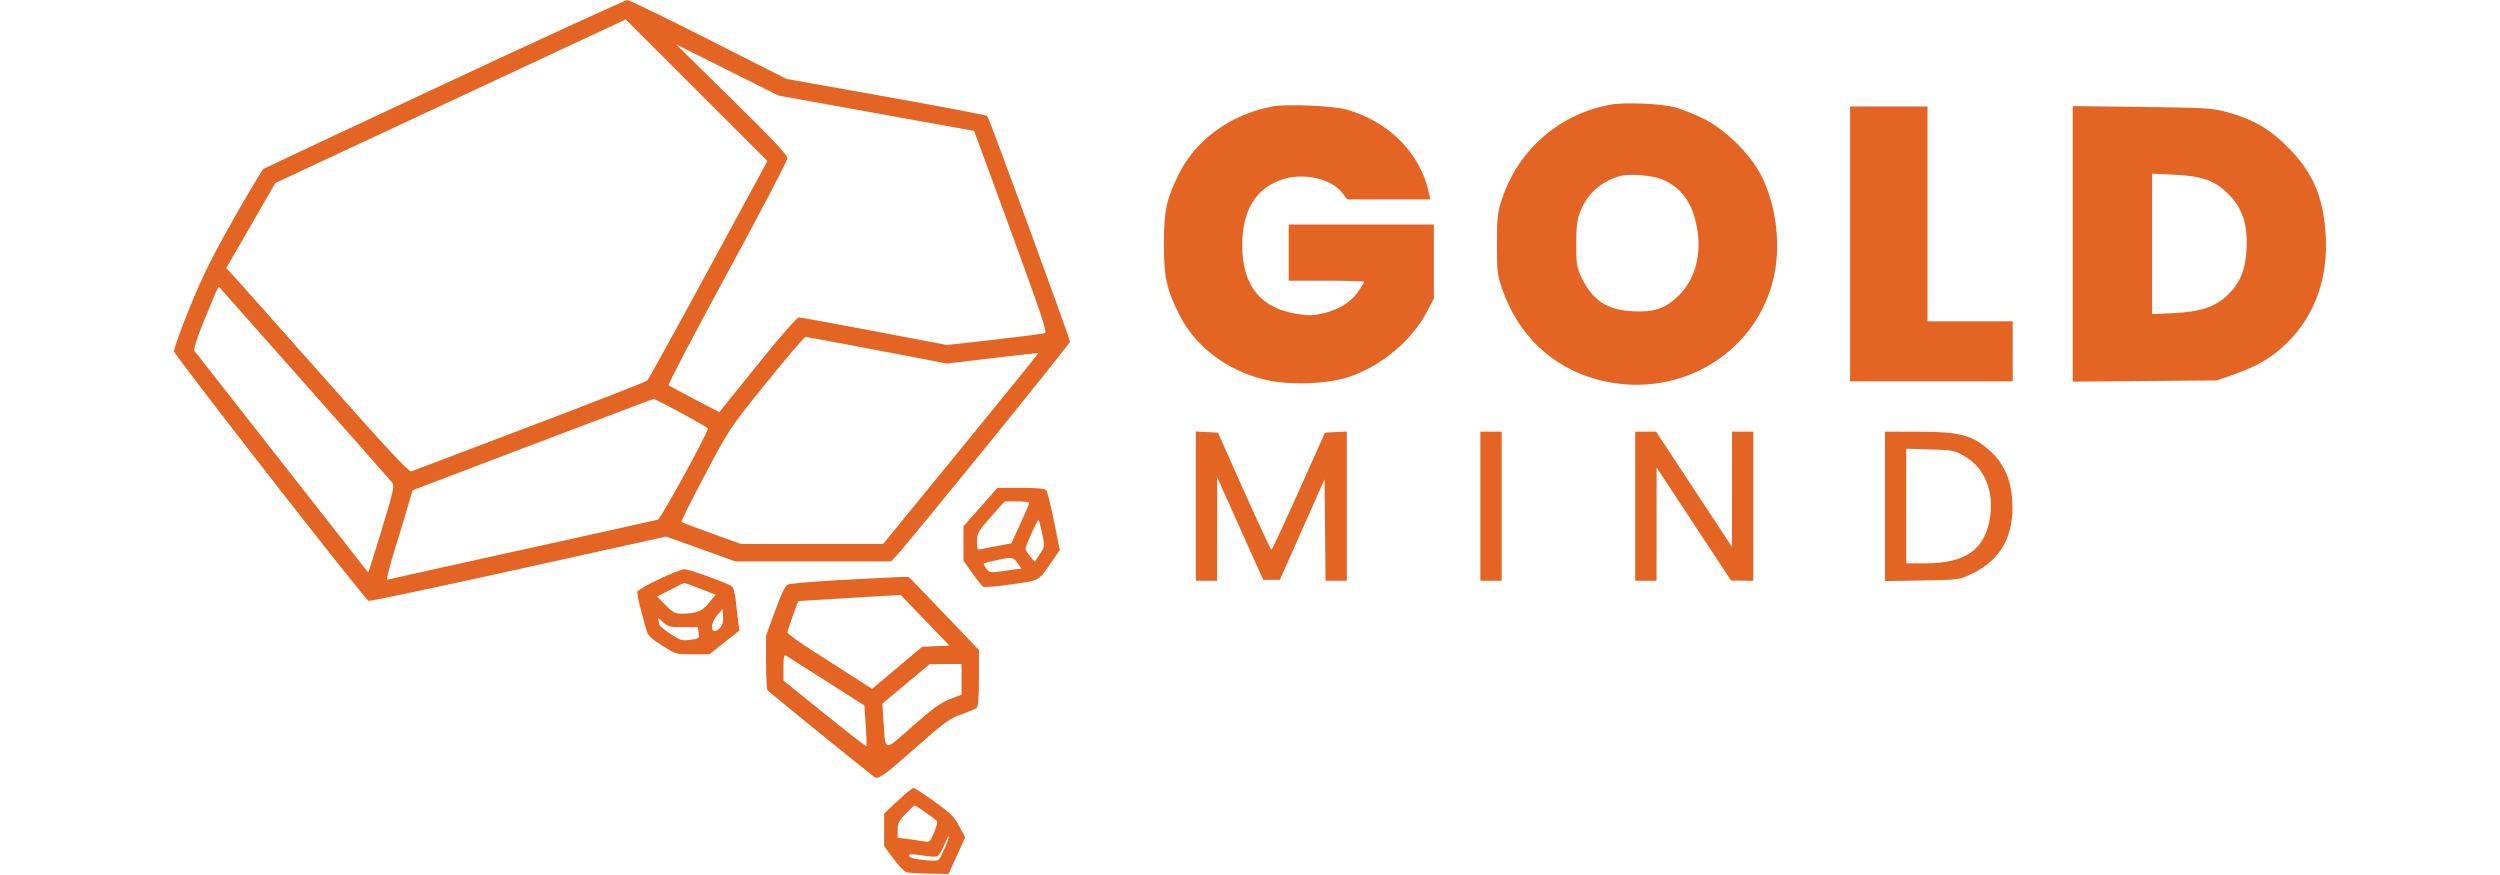
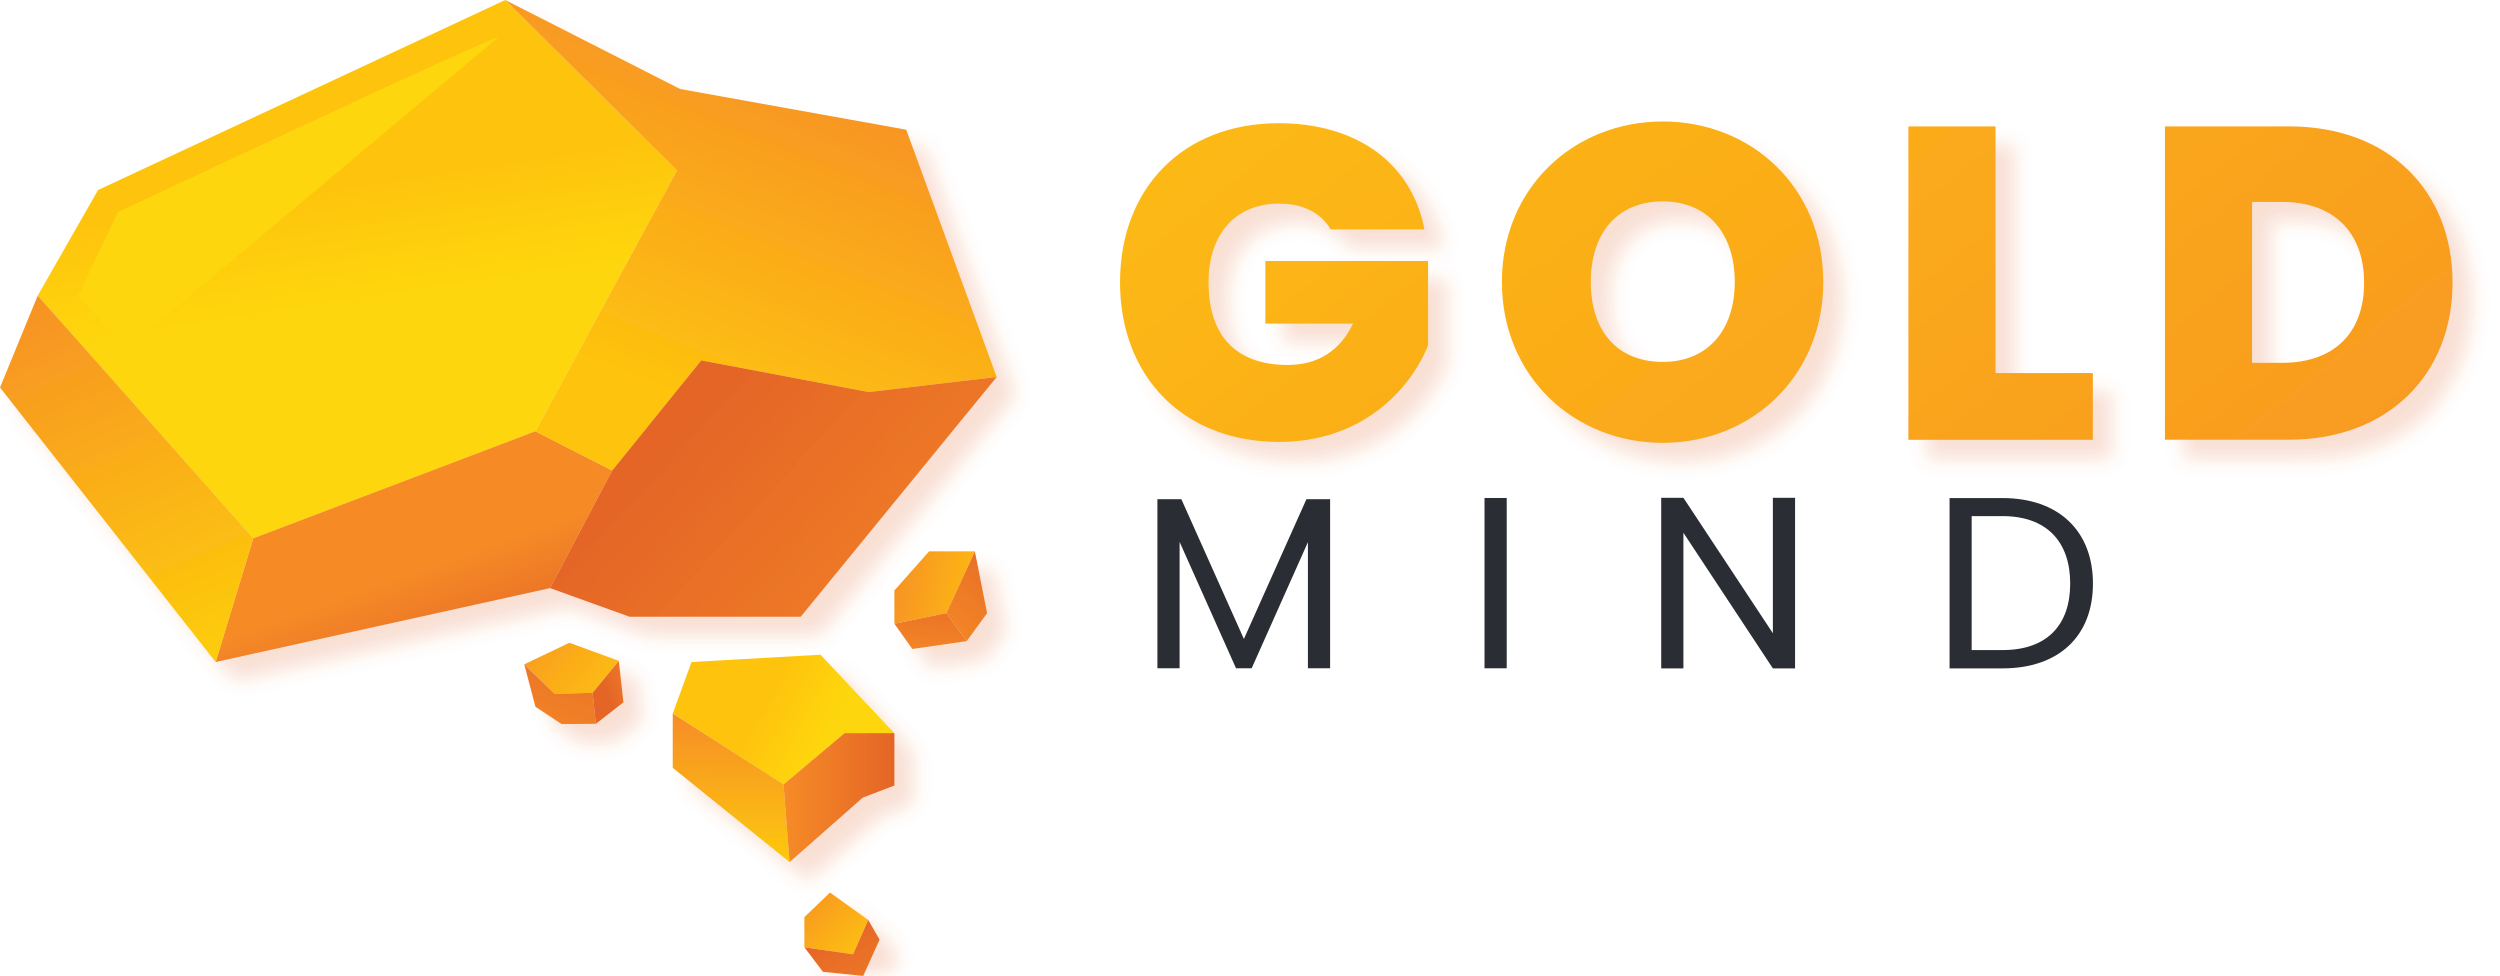
- <svg xmlns="http://www.w3.org/2000/svg" width="160" height="56" viewBox="0 0 160 65.036" version="1.1">
-   <path d="" stroke="none" fill="#e86424" fill-rule="evenodd" stroke-width="0.144" />
-   <path d="M20.144 6.229C12.824 9.65 6.762 12.495 6.674 12.552c-0.088 0.057 -1.074 1.707 -2.19 3.668 -1.582 2.779 -2.302 4.227 -3.264 6.572C0.541 24.446 0.005 25.941 0.028 26.113c0.045 0.323 14.151 18.415 14.461 18.547 0.095 0.04 5.11 -1.019 11.145 -2.354l10.972 -2.427 2.573 0.924 2.573 0.924h11.575l0.373 -0.396C54.655 40.317 66.619 25.565 66.619 25.402c0 -0.247 -6.008 -16.648 -6.149 -16.786 -0.06 -0.059 -3.444 -0.702 -7.52 -1.429l-7.41 -1.322 -5.784 -2.933c-3.181 -1.613 -5.9 -2.931 -6.043 -2.928 -0.143 0.002 -6.249 2.803 -13.569 6.224m0.432 1.295L7.554 13.604l-1.822 3.162L3.91 19.928l0.471 0.504c0.259 0.277 3.302 3.697 6.763 7.6 4.847 5.468 6.346 7.075 6.531 7 0.132 -0.053 4.092 -1.557 8.8 -3.341 4.709 -1.784 8.634 -3.316 8.724 -3.403 0.09 -0.087 2.136 -3.795 4.547 -8.239l4.384 -8.08L38.863 6.707l-5.266 -5.263L20.576 7.524m20.906 -0.157c3.078 3.025 4.142 4.156 4.137 4.4 -0.004 0.18 -2.017 4.026 -4.475 8.546 -2.457 4.52 -4.416 8.264 -4.353 8.319 0.064 0.055 0.936 0.528 1.939 1.051l1.824 0.95 2.834 -3.518C45.168 24.906 46.318 23.597 46.478 23.597c0.141 0 2.674 0.46 5.63 1.023l5.374 1.023 3.525 -0.398c1.939 -0.219 3.625 -0.436 3.747 -0.483 0.182 -0.071 -0.265 -1.413 -2.518 -7.559L59.496 9.73 52.23 8.417l-7.266 -1.313 -3.813 -1.905 -3.813 -1.905 4.143 4.072m65.329 0.408c-3.782 0.679 -6.847 3.329 -8.067 6.974 -0.351 1.048 -0.385 1.351 -0.388 3.381 -0.003 2.077 0.024 2.309 0.399 3.381 1.189 3.399 3.656 5.754 6.997 6.68 5.791 1.605 11.641 -1.647 13.109 -7.286 0.637 -2.445 0.307 -5.517 -0.837 -7.811 -0.806 -1.615 -2.716 -3.499 -4.356 -4.295 -0.673 -0.327 -1.612 -0.697 -2.086 -0.823 -1.033 -0.274 -3.735 -0.388 -4.772 -0.201m-25.118 0.135c-3.083 0.562 -5.732 2.473 -6.993 5.046 -0.911 1.859 -1.099 2.743 -1.099 5.175 0 2.432 0.188 3.316 1.099 5.175 1.18 2.408 3.559 4.233 6.399 4.912 1.844 0.44 4.659 0.343 6.311 -0.218 2.36 -0.802 4.626 -2.701 5.732 -4.807l0.527 -1.002V16.691h-10.791v4.173h2.806c1.543 0 2.806 0.037 2.806 0.082 0 0.045 -0.189 0.357 -0.42 0.693 -0.555 0.806 -1.401 1.347 -2.551 1.631 -0.789 0.195 -1.109 0.205 -2.007 0.066C80.769 22.908 79.424 21.224 79.424 18.212c0 -2.649 1.068 -4.32 3.148 -4.925 1.538 -0.447 3.515 0.036 4.287 1.048l0.369 0.484h6.176l-0.101 -0.468c-0.643 -2.98 -2.995 -5.347 -6.181 -6.22 -1 -0.274 -4.389 -0.414 -5.43 -0.224M124.604 18.129v10.216h12.086v-4.46h-6.331V7.914h-5.755v10.216m16.547 -0.004v10.239l5.36 -0.046 5.36 -0.046 1.302 -0.455c1.73 -0.604 2.89 -1.305 3.983 -2.406 2.031 -2.046 2.998 -4.815 2.793 -8.002 -0.181 -2.82 -0.968 -4.627 -2.821 -6.48 -1.384 -1.384 -2.581 -2.07 -4.546 -2.607 -1.047 -0.286 -1.572 -0.317 -6.287 -0.375L141.151 7.886v10.239M107.554 13.074c-1.388 0.365 -2.46 1.296 -2.977 2.584 -0.274 0.682 -0.328 1.088 -0.33 2.471 -0.002 1.483 0.036 1.737 0.37 2.446 0.816 1.733 1.89 2.453 3.819 2.56 1.598 0.088 2.446 -0.202 3.439 -1.176 1.256 -1.233 1.741 -3.18 1.306 -5.248 -0.362 -1.722 -1.129 -2.751 -2.51 -3.364 -0.683 -0.304 -2.421 -0.455 -3.118 -0.272M147.05 18.129v5.22l1.619 -0.076c1.942 -0.091 3.021 -0.445 3.942 -1.295 0.94 -0.866 1.367 -1.866 1.455 -3.404 0.105 -1.848 -0.281 -3.064 -1.304 -4.107 -1.026 -1.045 -1.958 -1.383 -4.093 -1.483l-1.619 -0.076V18.129M3.092 21.819c-1.25 2.967 -1.663 4.112 -1.542 4.267 0.074 0.095 3.003 3.831 6.508 8.302 3.505 4.471 6.385 8.146 6.4 8.166 0.015 0.02 0.469 -1.418 1.008 -3.195 0.865 -2.848 0.957 -3.262 0.779 -3.486 -0.111 -0.14 -3.045 -3.461 -6.52 -7.38 -3.475 -3.919 -6.336 -7.149 -6.359 -7.177 -0.022 -0.028 -0.146 0.198 -0.275 0.504m40.97 6.62c-2.741 3.395 -2.752 3.412 -4.569 6.846 -1.002 1.894 -1.791 3.473 -1.755 3.509 0.037 0.037 1.05 0.42 2.251 0.852l2.185 0.786 5.279 -0.002 5.279 -0.002 5.786 -7.078c3.182 -3.893 5.772 -7.091 5.755 -7.106 -0.017 -0.016 -1.549 0.152 -3.405 0.374l-3.374 0.403 -5.187 -0.989c-2.853 -0.544 -5.257 -0.99 -5.343 -0.992 -0.086 -0.001 -1.393 1.529 -2.904 3.401m-17.378 4.605 -8.927 3.392 -0.318 1.099c-0.175 0.604 -0.633 2.113 -1.018 3.353 -0.384 1.24 -0.627 2.229 -0.539 2.198 0.088 -0.031 4.596 -1.032 10.017 -2.225s9.964 -2.201 10.096 -2.24c0.211 -0.062 3.719 -6.46 3.715 -6.775 -0.001 -0.101 -3.892 -2.215 -4.045 -2.198 -0.03 0.003 -4.072 1.532 -8.982 3.398M75.971 37.619V43.165h1.583l0.003 -3.849 0.003 -3.849 1.709 3.813 1.709 3.813h1.242l1.66 -3.733 1.66 -3.733 0.038 3.769 0.038 3.769H87.194v-11.094l-0.81 0.043 -0.81 0.043 -1.949 4.353c-1.072 2.394 -1.987 4.353 -2.035 4.353 -0.047 0 -0.96 -1.959 -2.029 -4.353l-1.944 -4.353 -0.823 -0.043 -0.823 -0.043v5.547m21.151 0.007V43.165h1.583v-11.079h-1.583v5.54m11.511 0V43.165h1.583l0.003 -4.209 0.003 -4.209 2.767 4.202 2.767 4.202 0.827 0.007L117.41 43.165v-11.079h-1.583l-0.002 4.281 -0.002 4.281 -2.819 -4.281L110.184 32.086H108.633v5.54m18.561 0.013v5.553l2.77 -0.049c2.765 -0.049 2.771 -0.05 3.705 -0.501 2.168 -1.047 3.148 -2.84 2.985 -5.463 -0.094 -1.509 -0.603 -2.685 -1.542 -3.564 -1.365 -1.277 -2.259 -1.524 -5.508 -1.527L127.194 32.086v5.553m1.583 -0.028V41.871h1.413c2.958 0 4.387 -0.983 4.795 -3.3 0.355 -2.018 -0.375 -3.823 -1.892 -4.673 -0.743 -0.417 -0.898 -0.447 -2.554 -0.495l-1.763 -0.051v4.259m-68.813 0.08 -1.259 1.426v2.553l0.65 0.923c0.358 0.508 0.73 0.966 0.827 1.019 0.098 0.053 1.052 -0.03 2.12 -0.184 2.155 -0.311 1.933 -0.18 3.039 -1.79l0.521 -0.759 -0.428 -2.13c-0.235 -1.172 -0.494 -2.211 -0.575 -2.31 -0.103 -0.126 -0.667 -0.179 -1.892 -0.177l-1.745 0.003 -1.259 1.426m0.775 0.733c-0.954 1.076 -1.027 1.205 -1.027 1.814 0 0.608 0.024 0.65 0.324 0.577 0.178 -0.044 0.752 -0.157 1.276 -0.253l0.952 -0.174 0.667 -1.454c0.367 -0.799 0.667 -1.502 0.666 -1.561 -0.001 -0.059 -0.413 -0.108 -0.916 -0.108h-0.915l-1.027 1.158m3.034 1.189c-0.256 0.569 -0.462 1.099 -0.459 1.178 0.003 0.079 0.159 0.331 0.345 0.559l0.34 0.415 0.378 -0.571c0.375 -0.566 0.376 -0.579 0.175 -1.538 -0.112 -0.532 -0.228 -0.993 -0.258 -1.023 -0.03 -0.03 -0.264 0.41 -0.52 0.979m-2.663 2.037c-0.458 0.1 -0.858 0.208 -0.889 0.239 -0.032 0.031 0.053 0.202 0.186 0.38 0.237 0.315 0.274 0.319 1.423 0.156l1.18 -0.167 -0.292 -0.41c-0.322 -0.452 -0.403 -0.462 -1.608 -0.199m-25.022 1.395c-0.846 0.401 -1.571 0.815 -1.61 0.919 -0.04 0.104 0.049 0.63 0.198 1.17a123.367 123.367 0 0 1 0.426 1.581c0.136 0.527 0.28 0.68 1.185 1.259 1.021 0.653 1.041 0.659 2.28 0.659h1.25l1.116 -0.88 1.116 -0.88 -0.081 -0.595c-0.045 -0.327 -0.126 -1.032 -0.181 -1.565 -0.055 -0.534 -0.177 -1.035 -0.273 -1.114 -0.284 -0.236 -3.218 -1.298 -3.566 -1.291 -0.177 0.004 -1.014 0.335 -1.86 0.737m13.408 0.072c-1.939 0.11 -3.66 0.256 -3.824 0.325 -0.218 0.092 -0.481 0.626 -0.972 1.975l-0.673 1.849 0.003 1.942c0.001 1.068 0.05 2.011 0.108 2.095 0.078 0.112 5.45 4.48 7.916 6.435 0.302 0.24 0.684 -0.028 3.165 -2.22 2.054 -1.815 2.46 -2.112 3.309 -2.411 0.532 -0.188 1.049 -0.405 1.147 -0.483 0.129 -0.101 0.18 -0.729 0.18 -2.224v-2.083l-1.395 -1.461a974.58 974.58 0 0 0 -2.609 -2.72L54.637 42.878l-0.808 0.02c-0.444 0.011 -2.394 0.11 -4.333 0.22m-12.573 0.714 -0.99 0.508 0.624 0.636c0.507 0.516 0.72 0.636 1.134 0.635 1.162 -0.004 1.567 -0.158 2.09 -0.796l0.505 -0.617 -1.163 -0.444c-0.64 -0.244 -1.174 -0.441 -1.186 -0.437 -0.013 0.004 -0.469 0.236 -1.014 0.515m14.012 0.571a1694.466 1694.466 0 0 0 -3.803 0.229l-0.709 0.045 -0.398 1.079c-0.219 0.594 -0.401 1.155 -0.406 1.246 -0.004 0.092 0.883 0.736 1.971 1.43a1036.04 1036.04 0 0 1 3.149 2.017l1.171 0.755 1.861 -1.566 1.861 -1.566 1.016 -0.043 1.016 -0.043 -1.817 -1.884 -1.817 -1.884 -3.094 0.184m-10.54 1.335c-0.647 0.772 -0.419 1.623 0.239 0.896 0.166 -0.183 0.233 -0.454 0.202 -0.821l-0.045 -0.547 -0.396 0.472m-4.375 0.354c0.052 0.145 0.094 0.314 0.094 0.375 0 0.061 0.363 0.353 0.806 0.647 0.735 0.488 0.866 0.527 1.484 0.442 0.652 -0.09 0.676 -0.109 0.616 -0.515l-0.062 -0.422h-1.091c-0.991 0 -1.13 -0.036 -1.517 -0.396 -0.315 -0.293 -0.401 -0.327 -0.332 -0.132M45.324 49.602v0.983l3.058 2.465c1.682 1.356 3.08 2.442 3.108 2.415 0.028 -0.027 0.005 -0.719 -0.051 -1.538l-0.101 -1.489 -2.81 -1.794c-1.545 -0.987 -2.898 -1.846 -3.007 -1.909 -0.158 -0.093 -0.197 0.076 -0.197 0.868m9.107 1.231L52.675 52.302l0.088 1.367c0.145 2.245 -0.015 2.222 2.158 0.307 1.471 -1.296 2.096 -1.75 2.77 -2.01l0.87 -0.335V49.353l-1.187 0.005 -1.187 0.005 -1.756 1.47m-0.601 8.677L52.806 60.459v2.428l0.683 0.929c0.376 0.511 0.818 0.966 0.982 1.012 0.164 0.046 0.934 0.095 1.71 0.11l1.411 0.027 0.62 -1.363 0.62 -1.363 -0.444 -0.833c-0.375 -0.704 -0.661 -0.987 -1.853 -1.838 -0.775 -0.553 -1.47 -1.006 -1.545 -1.006 -0.075 0 -0.597 0.427 -1.16 0.949m0.588 0.963c-0.512 0.521 -0.605 0.708 -0.605 1.204v0.587l0.755 0.096c0.415 0.053 0.955 0.131 1.199 0.174 0.422 0.075 0.459 0.041 0.758 -0.678 0.173 -0.416 0.265 -0.799 0.204 -0.85 -0.264 -0.222 -1.594 -1.15 -1.647 -1.15 -0.032 0 -0.331 0.278 -0.664 0.617m2.825 2.395c-0.162 0.39 -0.382 0.743 -0.489 0.784 -0.107 0.041 -0.594 0.01 -1.082 -0.068 -0.488 -0.079 -0.924 -0.107 -0.968 -0.063 -0.181 0.181 0.242 0.331 1.159 0.411 0.946 0.083 0.975 0.075 1.171 -0.305 0.329 -0.64 0.655 -1.469 0.577 -1.469 -0.04 0 -0.205 0.319 -0.368 0.71" stroke="none" fill="#e46424" fill-rule="evenodd" stroke-width="0.144" />
+ <svg xmlns="http://www.w3.org/2000/svg" xmlns:xlink="http://www.w3.org/1999/xlink" id="Layer_2" viewBox="0 0 270.24 105.49">
+   <defs>
+     <style>.cls-1{fill:url(#linear-gradient-17);filter:url(#drop-shadow-2);}.cls-1,.cls-2,.cls-3,.cls-4,.cls-5,.cls-6,.cls-7,.cls-8,.cls-9,.cls-10,.cls-11,.cls-12,.cls-13,.cls-14,.cls-15,.cls-16,.cls-17,.cls-18,.cls-19{stroke-width:0px;}.cls-2{fill:url(#linear-gradient);}.cls-3{fill:url(#linear-gradient-11);}.cls-4{fill:url(#linear-gradient-12);}.cls-5{fill:url(#linear-gradient-13);}.cls-6{fill:url(#linear-gradient-10);}.cls-7{fill:url(#linear-gradient-16);}.cls-8{fill:url(#linear-gradient-15);}.cls-9{fill:url(#linear-gradient-14);}.cls-20{filter:url(#drop-shadow-1);}.cls-10{fill:url(#linear-gradient-4);}.cls-11{fill:url(#linear-gradient-2);}.cls-12{fill:url(#linear-gradient-3);}.cls-13{fill:url(#linear-gradient-8);}.cls-14{fill:url(#linear-gradient-9);}.cls-15{fill:url(#linear-gradient-7);}.cls-16{fill:url(#linear-gradient-5);}.cls-17{fill:url(#linear-gradient-6);}.cls-18{fill:#2a2e34;}.cls-19{fill:#fed607;}</style>
+     <filter id="drop-shadow-1" filterUnits="userSpaceOnUse">
+       <feOffset dx="2" dy="2" />
+       <feGaussianBlur result="blur" stdDeviation="1" />
+       <feFlood flood-color="#e46525" flood-opacity=".2" />
+       <feComposite in2="blur" operator="in" />
+       <feComposite in="SourceGraphic" />
+     </filter>
+     <linearGradient id="linear-gradient" x1="39.72" y1="32.35" x2="35.48" y2="4.42" gradientUnits="userSpaceOnUse">
+       <stop offset="0" stop-color="#fed607" />
+       <stop offset=".44" stop-color="#fec40e" />
+     </linearGradient>
+     <linearGradient id="linear-gradient-2" x1="44.86" y1="61.55" x2="48.99" y2="73.28" gradientUnits="userSpaceOnUse">
+       <stop offset="0" stop-color="#f68b28" />
+       <stop offset="1" stop-color="#e46525" />
+     </linearGradient>
+     <linearGradient id="linear-gradient-3" x1="88.79" y1="1.26" x2="64.99" y2="61.03" gradientUnits="userSpaceOnUse">
+       <stop offset="0" stop-color="#f68b28" />
+       <stop offset=".7" stop-color="#fec40e" />
+     </linearGradient>
+     <linearGradient id="linear-gradient-4" x1="25.75" y1="77.44" x2="-6.2" y2="4.85" gradientUnits="userSpaceOnUse">
+       <stop offset="0" stop-color="#fed607" />
+       <stop offset=".7" stop-color="#f68b28" />
+     </linearGradient>
+     <linearGradient id="linear-gradient-5" x1="109.85" y1="76.35" x2="75.29" y2="44.51" xlink:href="#linear-gradient-2" />
+     <linearGradient id="linear-gradient-6" x1="89.37" y1="79.22" x2="74.8" y2="71.39" xlink:href="#linear-gradient" />
+     <linearGradient id="linear-gradient-7" x1="78.9" y1="96.44" x2="79.23" y2="68.4" xlink:href="#linear-gradient-4" />
+     <linearGradient id="linear-gradient-8" x1="84.7" y1="86.22" x2="96.68" y2="86.22" xlink:href="#linear-gradient-2" />
+     <linearGradient id="linear-gradient-9" x1="94.99" y1="62.26" x2="113.46" y2="66.07" xlink:href="#linear-gradient-3" />
+     <linearGradient id="linear-gradient-10" x1="100.55" y1="69.22" x2="110.55" y2="58.35" xlink:href="#linear-gradient-2" />
+     <linearGradient id="linear-gradient-11" x1="100.26" y1="72.06" x2="101.13" y2="62.39" xlink:href="#linear-gradient-2" />
+     <linearGradient id="linear-gradient-12" x1="54.23" y1="65.14" x2="72.26" y2="81" xlink:href="#linear-gradient-3" />
+     <linearGradient id="linear-gradient-13" x1="57.92" y1="82.44" x2="63.95" y2="65.41" xlink:href="#linear-gradient-2" />
+     <linearGradient id="linear-gradient-14" x1="70.67" y1="72.77" x2="65.54" y2="74.89" xlink:href="#linear-gradient-2" />
+     <linearGradient id="linear-gradient-15" x1="85.18" y1="95.5" x2="96.69" y2="107.45" xlink:href="#linear-gradient-3" />
+     <linearGradient id="linear-gradient-16" x1="97.08" y1="112.72" x2="90.02" y2="100.22" xlink:href="#linear-gradient-2" />
+     <linearGradient id="linear-gradient-17" x1="259.94" y1="114.6" x2="137.66" y2="-38.9" gradientUnits="userSpaceOnUse">
+       <stop offset="0" stop-color="#f68b28" />
+       <stop offset="1" stop-color="#fec40e" />
+     </linearGradient>
+     <filter id="drop-shadow-2" filterUnits="userSpaceOnUse">
+       <feOffset dx="2" dy="2" />
+       <feGaussianBlur result="blur-2" stdDeviation="1" />
+       <feFlood flood-color="#e46525" flood-opacity=".2" />
+       <feComposite in2="blur-2" operator="in" />
+       <feComposite in="SourceGraphic" />
+     </filter>
+   </defs>
+   <g id="Layer_2-2">
+     <g class="cls-20">
+       <polygon class="cls-2" points="54.61 0 73.19 18.42 57.87 46.62 27.38 58.19 4.08 31.95 10.6 20.54 54.61 0" />
+       <polygon class="cls-11" points="59.46 63.57 66.18 50.86 57.87 46.62 27.38 58.19 23.31 71.56 59.46 63.57" />
+       <polygon class="cls-12" points="107.74 40.75 93.89 42.38 75.8 38.96 66.18 50.86 57.87 46.62 73.19 18.42 54.61 0 73.51 9.62 97.96 14.02 107.74 40.75" />
+       <polygon class="cls-10" points="4.08 31.95 0 41.89 23.31 71.56 27.38 58.19 4.08 31.95" />
+       <polygon class="cls-16" points="107.74 40.75 93.89 42.38 75.8 38.96 66.18 50.86 59.46 63.57 68.06 66.67 86.55 66.67 107.74 40.75" />
+       <polygon class="cls-17" points="74.75 71.56 72.72 77.13 84.7 84.79 91.3 79.25 96.68 79.25 88.69 70.77 74.75 71.56" />
+       <polygon class="cls-15" points="72.72 77.13 72.72 83 85.35 93.19 84.7 84.79 72.72 77.13" />
+       <polygon class="cls-13" points="85.35 93.19 93.26 86.22 96.68 84.91 96.68 79.25 91.3 79.25 84.7 84.79 85.35 93.19" />
+       <polygon class="cls-14" points="96.68 63.83 96.68 67.42 102.3 66.28 105.38 59.6 100.43 59.6 96.68 63.83" />
+       <polygon class="cls-6" points="105.38 59.6 106.7 66.28 104.5 69.3 102.3 66.28 105.38 59.6" />
+       <polygon class="cls-3" points="104.5 69.3 98.62 70.15 96.68 67.42 102.3 66.28 104.5 69.3" />
+       <polygon class="cls-4" points="61.55 69.48 56.67 71.81 59.96 75.01 64.06 74.89 66.89 71.44 61.55 69.48" />
+       <polygon class="cls-5" points="56.67 71.81 57.88 76.4 60.71 78.27 64.41 78.24 64.06 74.89 59.96 75.01 56.67 71.81" />
+       <polygon class="cls-9" points="64.41 78.24 67.39 75.92 66.89 71.44 64.06 74.89 64.41 78.24" />
+       <polygon class="cls-8" points="89.72 96.48 86.95 99.14 86.95 102.4 92.22 103.16 93.85 99.44 89.72 96.48" />
+       <polygon class="cls-7" points="86.95 102.4 88.96 105.05 93.31 105.49 95.08 101.57 93.85 99.44 92.22 103.16 86.95 102.4" />
+       <path class="cls-19" d="M53.87,4.02c-1.36.22-41.13,18.91-41.13,18.91l-4.27,9.02,5.22,5.76L53.87,4.02Z" />
+     </g>
+     <path class="cls-18" d="M125.11,53.96h2.59l6.76,15.11,6.76-15.11h2.56v18.28h-2.4v-13.63l-6.08,13.63h-1.69l-6.1-13.66v13.66h-2.4v-18.28Z" />
+     <path class="cls-18" d="M160.47,53.83h2.4v18.41h-2.4v-18.41Z" />
+     <path class="cls-18" d="M194.04,53.81v18.44h-2.4l-9.67-14.66v14.66h-2.4v-18.44h2.4l9.67,14.64v-14.64h2.4Z" />
+     <path class="cls-18" d="M226.24,63.08c0,5.71-3.72,9.17-9.77,9.17h-5.73v-18.41h5.73c6.05,0,9.77,3.54,9.77,9.25ZM216.46,70.27c4.81,0,7.32-2.7,7.32-7.19s-2.51-7.29-7.32-7.29h-3.33v14.48h3.33Z" />
+     <path class="cls-1" d="M153.99,24.8h-10.14c-1.06-1.78-2.98-2.79-5.57-2.79-4.76,0-7.64,3.32-7.64,8.5,0,5.81,2.98,8.94,8.55,8.94,3.27,0,5.67-1.54,7.06-4.47h-9.47v-6.77h17.59v9.13c-2.02,4.95-7.26,10.43-16.1,10.43-10.38,0-17.2-7.11-17.2-17.25s6.77-17.2,17.15-17.2c8.55,0,14.41,4.42,15.76,11.48ZM179.74,47.87c-9.61,0-17.39-7.21-17.39-17.39s7.78-17.35,17.39-17.35,17.35,7.16,17.35,17.35-7.74,17.39-17.35,17.39ZM179.74,39.12c4.85,0,7.78-3.41,7.78-8.65s-2.93-8.7-7.78-8.7-7.78,3.36-7.78,8.7,2.88,8.65,7.78,8.65ZM215.71,13.66v26.67h10.52v7.21h-19.94V13.66h9.42ZM265.11,30.57c0,9.8-6.87,16.96-17.68,16.96h-13.41V13.66h13.41c10.81,0,17.68,6.97,17.68,16.91ZM246.71,39.22c5.43,0,8.84-3.08,8.84-8.65s-3.41-8.74-8.84-8.74h-3.27v17.39h3.27Z" />
+   </g>
</svg>
